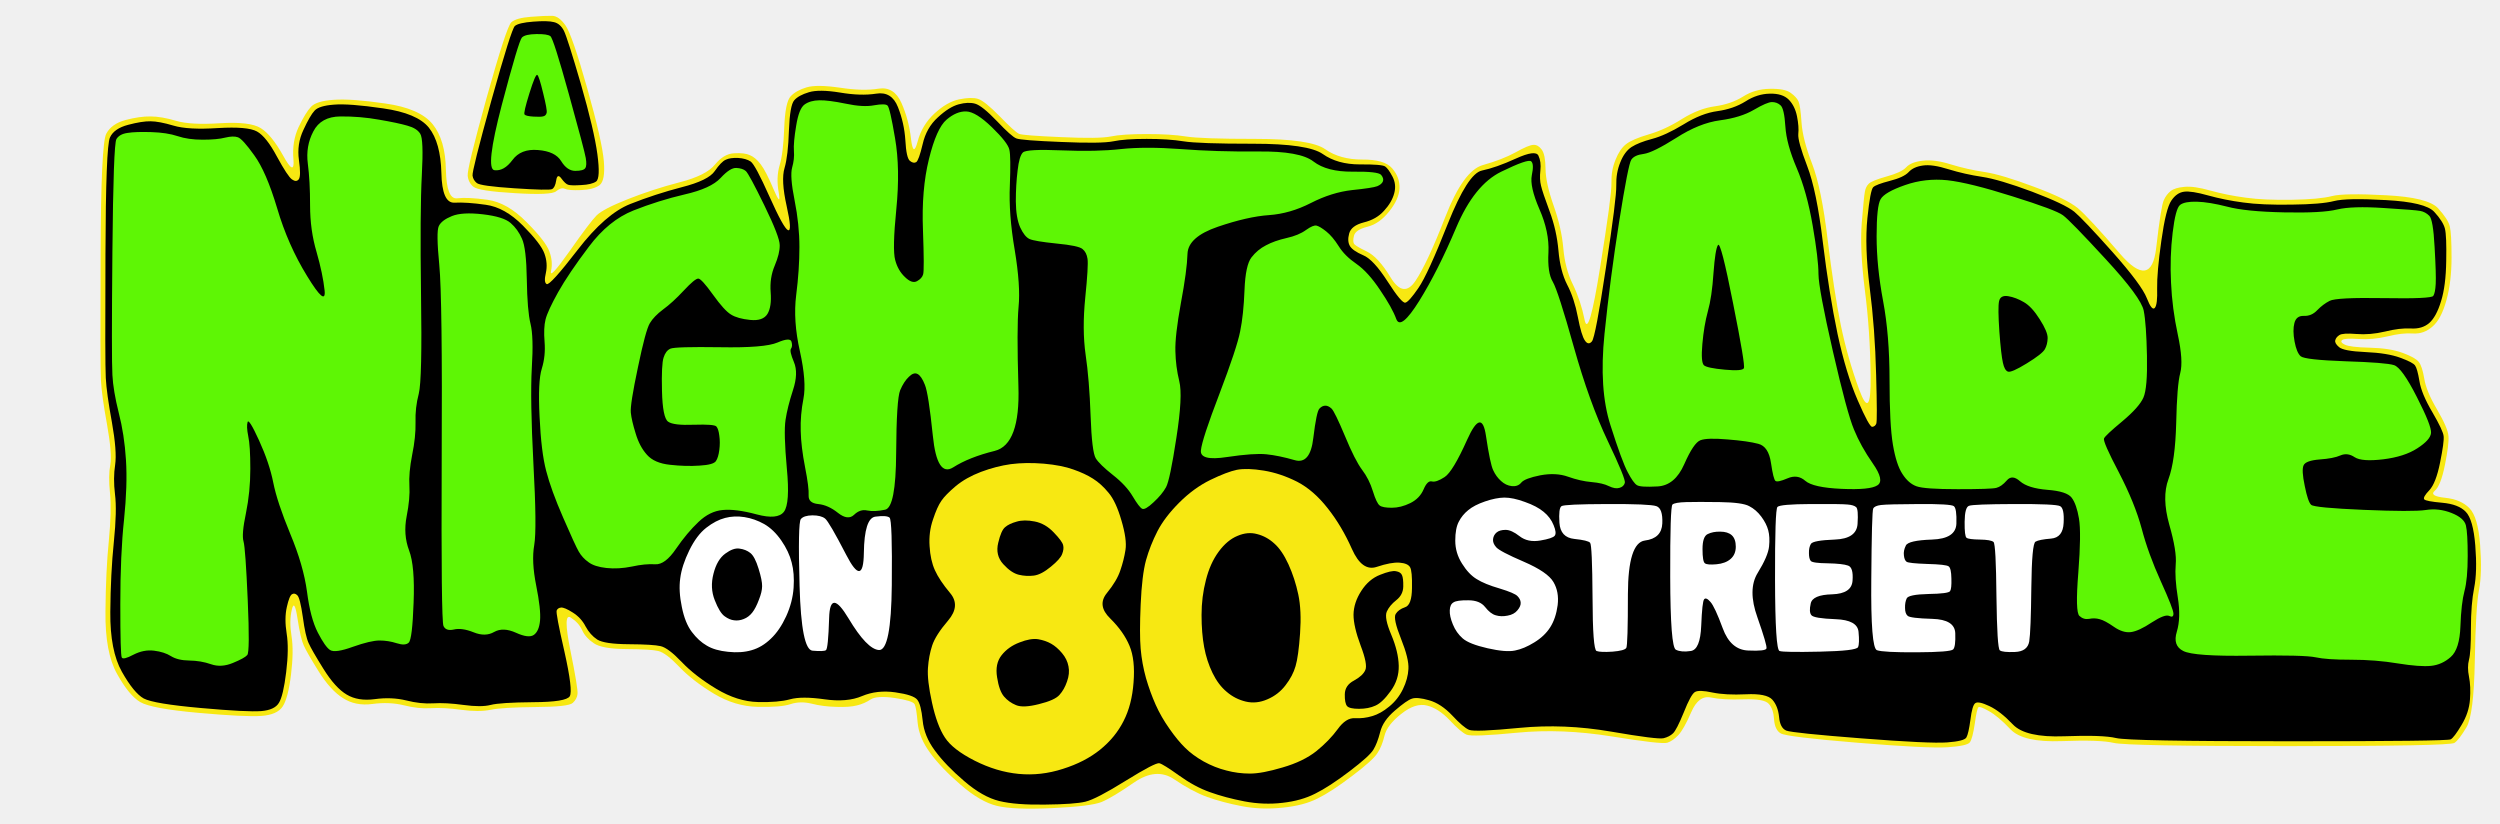
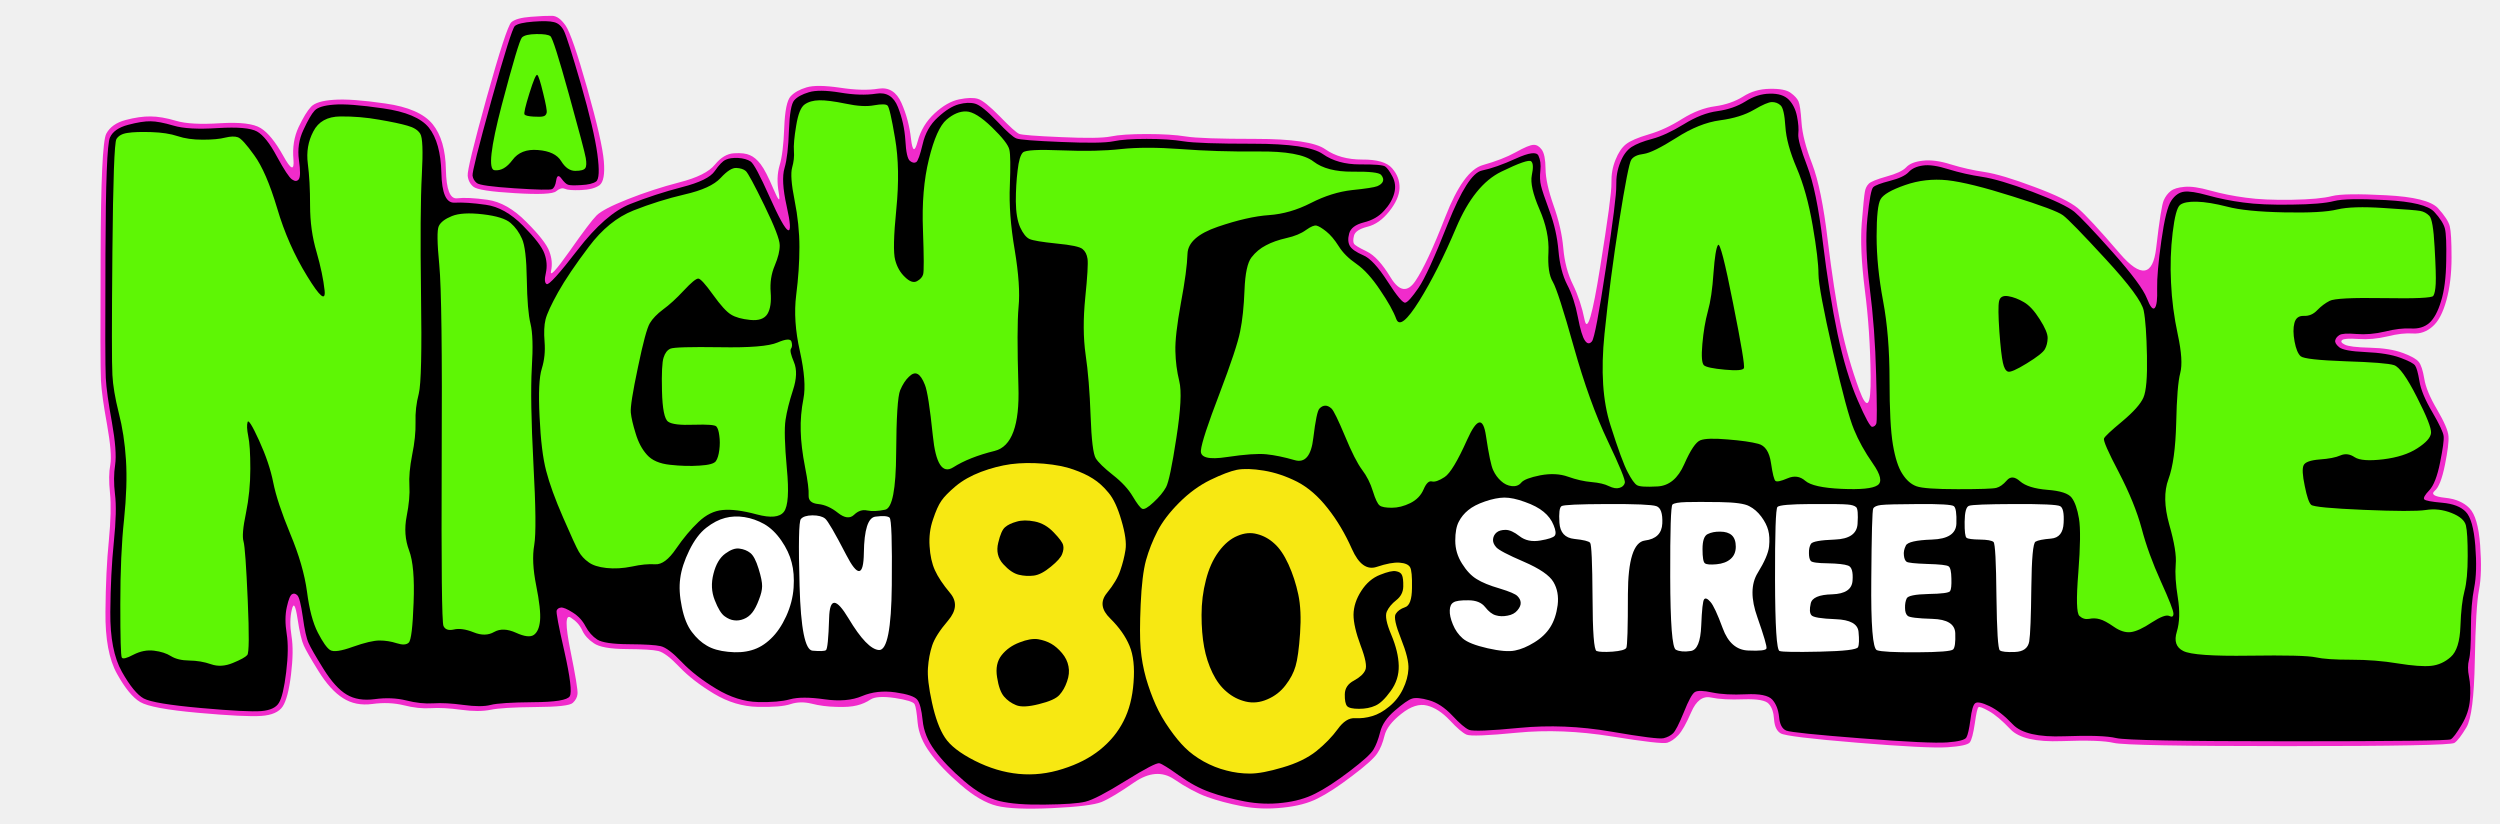
<svg xmlns="http://www.w3.org/2000/svg" viewBox="0 0 1548 510" width="1548" height="510" role="img" aria-label="A Nightmare on 80s Street">
-   <path fill="#F7E812" fill-rule="evenodd" d="M341.9 9.8Q346.1 9.9 350.2 15.8Q354.3 21.7 363.6 54.6Q372.9 87.6 373.9 99.8Q374.9 111.9 371.2 114.7Q367.4 117.4 359.7 117.7Q352 118 349.7 116.9Q347.4 115.9 344.4 118.4Q341.5 121 318.8 119.6Q296.2 118.3 293.1 115.6Q290 113 289.6 108.8Q289.1 104.6 301.3 60.6Q313.6 16.6 316.6 13.8Q319.6 11.1 328.7 10.4Q337.7 9.7 341.9 9.8ZM520.1 54.3Q534.5 56.5 544 54.9Q553.6 53.4 558.2 63.8Q562.8 74.2 564.1 86Q565.5 97.8 568.2 87.6Q570.9 77.4 578.7 70.2Q586.5 63 594 61.5Q601.5 60 605.5 61.2Q609.6 62.4 619.1 72.1Q628.6 81.9 631.1 82.9Q633.6 83.9 657 84.9Q680.5 86 687.8 84.5Q695 83 710 83Q725 83 734.3 84.5Q743.5 86 777.5 86Q811.5 86 820.6 92.4Q829.7 98.8 843.5 98.8Q857.3 98.7 862 104.2Q866.8 109.7 866.6 116.5Q866.3 123.3 860.2 130.9Q854.1 138.6 846.7 140.4Q839.3 142.3 838.4 145.9Q837.5 149.5 838.4 150.9Q839.2 152.3 846.3 155.7Q853.4 159.1 861.2 172Q869.1 184.8 876.4 174Q883.7 163.2 894.9 134.4Q906.1 105.6 918.2 102.2Q930.3 98.8 938.5 94.3Q946.7 89.7 949.6 89.7Q952.4 89.6 954.6 92.6Q956.9 95.6 957 104.5Q957.1 113.4 962 127.3Q966.9 141.1 968 153.7Q969.1 166.4 974 176.3Q978.8 186.2 981.2 198.1Q983.7 210.1 990.8 165.5Q998 121 997.8 113.3Q997.6 105.6 1000.3 99Q1002.9 92.4 1006.8 89.3Q1010.7 86.2 1020.9 83.2Q1031.2 80.2 1041.6 73.6Q1052.1 67.1 1062 65.8Q1071.9 64.4 1079.3 59.8Q1086.6 55.1 1095.9 55Q1105.2 54.8 1108.8 57.5Q1112.4 60.1 1113.6 62.7Q1114.8 65.2 1115.5 75.8Q1116.2 86.3 1122.1 101.5Q1127.9 116.6 1131.7 148.5Q1135.6 180.4 1139.8 201.2Q1144.1 221.9 1151.3 241.5Q1158.6 261.1 1158.3 233.1Q1158 205 1154.7 179.5Q1151.5 154 1152.8 138Q1154.1 122.1 1154.7 118.9Q1155.2 115.7 1157.1 113.8Q1158.9 111.9 1168.1 109.3Q1177.3 106.8 1180.3 103.6Q1183.3 100.3 1190.6 99.5Q1197.9 98.6 1208 101.8Q1218.1 104.9 1228.8 106.5Q1239.4 108.1 1259.6 115.7Q1279.8 123.2 1286.6 128.9Q1293.4 134.6 1312.7 157.1Q1332.1 179.6 1335.1 153.6Q1338.1 127.6 1339.8 124Q1341.4 120.4 1344.1 118.3Q1346.7 116.2 1352.6 115.7Q1358.4 115.1 1368.7 118Q1379.1 120.9 1390.6 122.4Q1402 124 1419.2 123.7Q1436.4 123.4 1444 121.4Q1451.5 119.5 1477.4 120.9Q1503.3 122.2 1509.6 128.9Q1515.8 135.7 1516.9 140.1Q1518 144.5 1518 159.5Q1518 174.5 1514.8 186Q1511.6 197.6 1506.2 202.2Q1500.9 206.9 1494.2 206.5Q1487.5 206 1478.3 208.3Q1469 210.5 1460.3 209.9Q1451.6 209.3 1450.2 210.6Q1448.8 211.9 1451.9 213.4Q1455 215 1467.5 215.3Q1479.9 215.6 1487.7 218.5Q1495.6 221.4 1497.7 224.1Q1499.8 226.7 1501.1 234.4Q1502.3 242.2 1509.1 253.7Q1515.8 265.2 1516.1 270.1Q1516.5 275 1513.9 287.9Q1511.3 300.8 1507.6 303.9Q1503.9 307.1 1513.8 308.2Q1523.8 309.2 1529.1 314.7Q1534.4 320.1 1535.7 337.5Q1537 355 1535 365.3Q1533 375.5 1532.4 409.2Q1531.8 442.8 1527.2 450.4Q1522.6 458.1 1519.8 460Q1517 462 1417 462Q1317 462 1308.8 460Q1300.5 458 1276.6 458.9Q1252.7 459.8 1244.9 451.6Q1237.1 443.4 1231.5 440.3Q1226 437.2 1225.1 437.9Q1224.1 438.6 1222.8 448Q1221.4 457.4 1219.7 459.7Q1217.9 461.9 1205.9 462.7Q1194 463.5 1150.1 459.9Q1106.2 456.3 1102.6 454.1Q1099 452 1098.5 445.5Q1098.1 438.9 1095.2 435.8Q1092.4 432.6 1079.7 433Q1067 433.5 1059.4 431.9Q1051.8 430.3 1047.2 441Q1042.6 451.6 1039.2 455.2Q1035.8 458.8 1032.4 459.9Q1029 461 998 456Q967 451 939.3 453.7Q911.6 456.4 908.1 454.9Q904.6 453.4 897.7 446Q890.8 438.7 883.7 436.9Q876.5 435 867.7 442Q858.9 448.9 857.3 455.5Q855.7 462.2 852.8 466.5Q849.9 470.9 837.2 480.5Q824.6 490.1 815.9 494.4Q807.3 498.8 794.2 500.1Q781 501.5 769 499.2Q757.1 496.9 747.5 493.5Q738 490 727 482.5Q716 475.1 702.4 484.4Q688.8 493.8 682.1 496.6Q675.3 499.3 651.4 500.4Q627.5 501.5 617.3 499Q607 496.5 594.8 485.9Q582.6 475.4 575.9 466.1Q569.1 456.9 568.2 447.5Q567.4 438.1 566.3 436Q565.1 433.9 554.1 432.2Q543 430.6 539.1 433.1Q535.2 435.7 530.6 436.8Q526 438 517.8 437.7Q509.5 437.5 502.5 435.7Q495.5 434 489.5 436Q483.5 438 469.3 437.7Q455.1 437.4 442 429.5Q428.9 421.6 420.6 412.9Q412.3 404.2 407.6 403.1Q403 402 387.8 401.9Q372.7 401.8 367.7 398.3Q362.6 394.9 360.5 390.3Q358.4 385.6 353.4 382.4Q348.4 379.1 353.2 402.8Q358 426.5 357.6 429.7Q357.3 432.8 354.7 435.2Q352.2 437.7 331.6 437.8Q311 438 303.8 439.5Q296.5 441 285.5 439.5Q274.5 438 266.8 438.5Q259 439 250 436.7Q241 434.5 230.6 435.9Q220.2 437.3 212.4 432.3Q204.6 427.4 197.3 415.7Q190 404 188.1 399.7Q186.1 395.4 184.2 382.9Q182.3 370.5 180.7 377.5Q179 384.5 180.5 393.8Q182 403 180.2 417.7Q178.4 432.4 175 437.5Q171.6 442.6 161.8 443.3Q152 444 122.9 441.4Q93.7 438.8 86.8 434.7Q79.9 430.6 72.5 417.3Q65 404 65.3 378.7Q65.5 353.5 67.4 334.7Q69.2 315.9 68.1 305.2Q67 294.5 68.3 287.8Q69.5 281 66.3 263Q63 245 62.5 235.5Q62 226 62.3 157.5Q62.5 89 65.8 82.8Q69.1 76.6 77.8 74.3Q86.5 72 93.2 72.1Q99.9 72.1 109 74.8Q118 77.5 136.4 76.3Q154.8 75.2 161.4 79.3Q168.1 83.4 175.4 96.5Q182.6 109.6 181.7 98.7Q180.7 87.7 184.9 78.7Q189.2 69.7 192.6 66.1Q196 62.5 206.7 61.8Q217.5 61 238.7 64.1Q259.9 67.1 267.9 76.9Q275.8 86.7 276.1 105.1Q276.5 123.5 283 122.8Q289.5 122 301.8 123.7Q314.1 125.4 326 137.5Q338 149.5 340.2 155.8Q342.5 162 341.2 167.8Q339.9 173.6 352.7 155.5Q365.4 137.4 369.4 133.4Q373.4 129.4 388.8 123.3Q404.2 117.2 420.7 112.9Q437.2 108.7 442.7 101.9Q448.2 95.2 454.6 94.9Q461 94.5 464.4 96.1Q467.9 97.6 471 101.7Q474.2 105.8 479 117.2Q483.8 128.5 482.2 119.3Q480.5 110 482.7 102.5Q485 95 485.6 79.1Q486.2 63.2 489.6 59.6Q493 56 499.4 54.1Q505.7 52.2 520.1 54.3Z" />
+   <path fill="#F02BCB" fill-rule="evenodd" d="M341.9 9.8Q346.1 9.9 350.2 15.8Q354.3 21.7 363.6 54.6Q372.9 87.6 373.9 99.8Q374.9 111.9 371.2 114.7Q367.4 117.4 359.7 117.7Q352 118 349.7 116.9Q347.4 115.9 344.4 118.4Q341.5 121 318.8 119.6Q296.2 118.3 293.1 115.6Q290 113 289.6 108.8Q289.1 104.6 301.3 60.6Q313.6 16.6 316.6 13.8Q319.6 11.1 328.7 10.4Q337.7 9.7 341.9 9.8ZM520.1 54.3Q534.5 56.5 544 54.9Q553.6 53.4 558.2 63.8Q562.8 74.2 564.1 86Q565.5 97.8 568.2 87.6Q570.9 77.4 578.7 70.2Q586.5 63 594 61.5Q601.5 60 605.5 61.2Q609.6 62.4 619.1 72.1Q628.6 81.9 631.1 82.9Q633.6 83.9 657 84.9Q680.5 86 687.8 84.5Q695 83 710 83Q725 83 734.3 84.5Q743.5 86 777.5 86Q811.5 86 820.6 92.4Q829.7 98.8 843.5 98.8Q857.3 98.7 862 104.2Q866.8 109.7 866.6 116.5Q866.3 123.3 860.2 130.9Q854.1 138.6 846.7 140.4Q839.3 142.3 838.4 145.9Q837.5 149.5 838.4 150.9Q839.2 152.3 846.3 155.7Q853.4 159.1 861.2 172Q869.1 184.8 876.4 174Q883.7 163.2 894.9 134.4Q906.1 105.6 918.2 102.2Q930.3 98.8 938.5 94.3Q946.7 89.7 949.6 89.7Q952.4 89.6 954.6 92.6Q956.9 95.6 957 104.5Q957.1 113.4 962 127.3Q966.9 141.1 968 153.7Q969.1 166.4 974 176.3Q978.8 186.2 981.2 198.1Q983.7 210.1 990.8 165.5Q998 121 997.8 113.3Q997.6 105.6 1000.3 99Q1002.9 92.4 1006.8 89.3Q1010.7 86.2 1020.9 83.2Q1031.2 80.2 1041.6 73.6Q1052.1 67.1 1062 65.8Q1071.9 64.4 1079.3 59.8Q1086.6 55.1 1095.9 55Q1105.2 54.8 1108.8 57.5Q1112.4 60.1 1113.6 62.7Q1114.8 65.2 1115.5 75.8Q1116.2 86.3 1122.1 101.5Q1127.9 116.6 1131.7 148.5Q1135.6 180.4 1139.8 201.2Q1144.1 221.9 1151.3 241.5Q1158.6 261.1 1158.3 233.1Q1158 205 1154.7 179.5Q1151.5 154 1152.8 138Q1154.1 122.1 1154.7 118.9Q1155.2 115.7 1157.1 113.8Q1158.9 111.9 1168.1 109.3Q1177.3 106.8 1180.3 103.6Q1183.3 100.3 1190.6 99.5Q1197.9 98.6 1208 101.8Q1218.1 104.9 1228.8 106.5Q1239.4 108.1 1259.6 115.7Q1279.8 123.2 1286.6 128.9Q1293.4 134.6 1312.7 157.1Q1332.1 179.6 1335.1 153.6Q1338.1 127.6 1339.8 124Q1341.4 120.4 1344.1 118.3Q1346.7 116.2 1352.6 115.7Q1358.4 115.1 1368.7 118Q1379.1 120.9 1390.6 122.4Q1402 124 1419.2 123.7Q1436.4 123.4 1444 121.4Q1451.5 119.5 1477.4 120.9Q1503.3 122.2 1509.6 128.9Q1515.8 135.7 1516.9 140.1Q1518 144.5 1518 159.5Q1518 174.5 1514.8 186Q1511.6 197.6 1506.2 202.2Q1500.9 206.9 1494.2 206.5Q1487.5 206 1478.3 208.3Q1469 210.5 1460.3 209.9Q1451.6 209.3 1450.2 210.6Q1448.8 211.9 1451.9 213.4Q1455 215 1467.5 215.3Q1479.9 215.6 1487.7 218.5Q1495.6 221.4 1497.7 224.1Q1499.8 226.7 1501.1 234.4Q1502.3 242.2 1509.1 253.7Q1515.8 265.2 1516.1 270.1Q1516.5 275 1513.9 287.9Q1511.3 300.8 1507.6 303.9Q1503.9 307.1 1513.8 308.2Q1523.8 309.2 1529.1 314.7Q1534.4 320.1 1535.7 337.5Q1537 355 1535 365.3Q1533 375.5 1532.4 409.2Q1531.8 442.8 1527.2 450.4Q1522.6 458.1 1519.8 460Q1517 462 1417 462Q1317 462 1308.8 460Q1300.5 458 1276.6 458.9Q1252.7 459.8 1244.9 451.6Q1237.1 443.4 1231.5 440.3Q1226 437.2 1225.1 437.9Q1224.1 438.6 1222.8 448Q1221.4 457.4 1219.7 459.7Q1217.9 461.9 1205.9 462.7Q1194 463.5 1150.1 459.9Q1106.2 456.3 1102.6 454.1Q1099 452 1098.5 445.5Q1098.1 438.9 1095.2 435.8Q1092.4 432.6 1079.7 433Q1067 433.5 1059.4 431.9Q1051.8 430.3 1047.2 441Q1042.6 451.6 1039.2 455.2Q1035.8 458.8 1032.4 459.9Q1029 461 998 456Q967 451 939.3 453.7Q911.6 456.4 908.1 454.9Q904.6 453.4 897.7 446Q890.8 438.7 883.7 436.9Q876.5 435 867.7 442Q858.9 448.9 857.3 455.5Q855.7 462.2 852.8 466.5Q849.9 470.9 837.2 480.5Q824.6 490.1 815.9 494.4Q807.3 498.8 794.2 500.1Q781 501.5 769 499.2Q757.1 496.9 747.5 493.5Q738 490 727 482.5Q716 475.1 702.4 484.4Q688.8 493.8 682.1 496.6Q675.3 499.3 651.4 500.4Q627.5 501.5 617.3 499Q607 496.5 594.8 485.9Q582.6 475.4 575.9 466.1Q569.1 456.9 568.2 447.5Q567.4 438.1 566.3 436Q565.1 433.9 554.1 432.2Q543 430.6 539.1 433.1Q535.2 435.7 530.6 436.8Q526 438 517.8 437.7Q509.5 437.5 502.5 435.7Q495.5 434 489.5 436Q483.5 438 469.3 437.7Q455.1 437.4 442 429.5Q428.9 421.6 420.6 412.9Q412.3 404.2 407.6 403.1Q403 402 387.8 401.9Q372.7 401.8 367.7 398.3Q362.6 394.9 360.5 390.3Q358.4 385.6 353.4 382.4Q348.4 379.1 353.2 402.8Q358 426.5 357.6 429.7Q357.3 432.8 354.7 435.2Q352.2 437.7 331.6 437.8Q311 438 303.8 439.5Q296.5 441 285.5 439.5Q274.5 438 266.8 438.5Q259 439 250 436.7Q241 434.5 230.6 435.9Q220.2 437.3 212.4 432.3Q204.6 427.4 197.3 415.7Q190 404 188.1 399.7Q186.1 395.4 184.2 382.9Q182.3 370.5 180.7 377.5Q179 384.5 180.5 393.8Q182 403 180.2 417.7Q178.4 432.4 175 437.5Q171.6 442.6 161.8 443.3Q152 444 122.9 441.4Q93.7 438.8 86.8 434.7Q79.9 430.6 72.5 417.3Q65 404 65.3 378.7Q65.5 353.5 67.4 334.7Q69.2 315.9 68.1 305.2Q67 294.5 68.3 287.8Q69.5 281 66.3 263Q63 245 62.5 235.5Q62 226 62.3 157.5Q62.5 89 65.8 82.8Q69.1 76.6 77.8 74.3Q86.5 72 93.2 72.1Q99.9 72.1 109 74.8Q118 77.5 136.4 76.3Q154.8 75.2 161.4 79.3Q168.1 83.4 175.4 96.5Q182.6 109.6 181.7 98.7Q180.7 87.7 184.9 78.7Q189.2 69.7 192.6 66.1Q196 62.5 206.7 61.8Q217.5 61 238.7 64.1Q259.9 67.1 267.9 76.9Q275.8 86.7 276.1 105.1Q276.5 123.5 283 122.8Q289.5 122 301.8 123.7Q314.1 125.4 326 137.5Q338 149.5 340.2 155.8Q342.5 162 341.2 167.8Q339.9 173.6 352.7 155.5Q365.4 137.4 369.4 133.4Q373.4 129.4 388.8 123.3Q404.2 117.2 420.7 112.9Q437.2 108.7 442.7 101.9Q448.2 95.2 454.6 94.9Q461 94.5 464.4 96.1Q467.9 97.6 471 101.7Q474.2 105.8 479 117.2Q483.8 128.5 482.2 119.3Q480.5 110 482.7 102.5Q485 95 485.6 79.1Q486.2 63.2 489.6 59.6Q493 56 499.4 54.1Q505.7 52.2 520.1 54.3Z" />
  <path fill="#000000" fill-rule="evenodd" d="M343 13.7Q346.9 14.6 349.2 19.1Q351.4 23.6 359.7 52.1Q367.9 80.6 369.9 95.5Q371.9 110.4 369.1 112.4Q366.3 114.3 359.9 114.6Q353.5 115 351.8 114.4Q350.1 113.9 347.6 110.5Q345.1 107.1 344.4 111.7Q343.7 116.2 341.8 117.1Q340 118 318.7 116.6Q297.3 115.2 295.2 113.3Q293 111.5 292.6 108.8Q292.1 106.1 304.3 62.1Q316.6 18.1 318.8 16.1Q321.1 14.1 330.2 13.4Q339.2 12.7 343 13.7ZM520.1 57.3Q533 59.5 542.5 58Q552.1 56.4 556 66.3Q559.9 76.1 560.6 86.9Q561.2 97.8 563.4 99.6Q565.6 101.4 567.3 100.4Q568.9 99.4 571.3 89.3Q573.6 79.1 580.7 72.7Q587.7 66.2 593.6 64.6Q599.5 63 603.8 64.2Q608.1 65.4 617.3 75Q626.4 84.6 629.3 85.7Q632.1 86.9 657 87.9Q682 89 689.3 87.5Q696.5 86 710 86Q723.5 86 732.8 87.5Q742 89 776 89Q810 89 819.1 95.4Q828.2 101.8 842 101.8Q855.8 101.7 857.7 103.1Q859.6 104.4 862.2 109.3Q864.8 114.2 863.3 119.7Q861.8 125.3 857 130.5Q852.3 135.8 844.5 137.7Q836.7 139.7 835.4 144.6Q834.1 149.4 835.9 152.4Q837.7 155.3 844 158Q850.4 160.6 859.2 174.3Q868 188 870.2 187.4Q872.4 186.9 878.3 178.3Q884.2 169.7 896.5 138.5Q908.9 107.4 917.6 105.6Q926.3 103.8 938.6 98.2Q950.9 92.6 952.6 96.4Q954.4 100.1 953.8 105.6Q953.2 111 954.2 115Q955.1 118.9 959.5 130.8Q963.9 142.6 965 155.2Q966.1 167.9 970.4 176.3Q974.8 184.7 977 196.3Q979.2 207.8 981.4 210.9Q983.5 214 985.7 211.4Q987.9 208.9 994.4 165.7Q1001 122.5 1000.8 114.8Q1000.6 107.1 1003.3 100.5Q1005.9 93.9 1010.3 91Q1014.7 88.2 1023 86Q1031.3 83.8 1042.5 77Q1053.6 70.1 1063.5 68.8Q1073.4 67.4 1080.8 62.8Q1088.1 58.1 1095.9 58Q1103.7 57.8 1107.6 61.7Q1111.4 65.6 1112.7 72Q1114 78.5 1113.5 83Q1113.1 87.4 1119 102.8Q1124.9 118.1 1128.7 150Q1132.6 181.9 1137.8 206.7Q1143.1 231.4 1150.3 247.9Q1157.5 264.5 1159.3 264.3Q1161.1 264.1 1161.8 262.3Q1162.5 260.5 1161.7 232Q1161 203.5 1157.7 178Q1154.5 152.5 1156.3 135Q1158.1 117.6 1159.9 115.9Q1161.7 114.2 1170.2 112Q1178.8 109.8 1181.8 106.6Q1184.8 103.3 1190.6 102.5Q1196.4 101.6 1206.5 104.8Q1216.6 107.9 1227.3 109.5Q1237.9 111.1 1258.3 118.7Q1278.6 126.4 1284.4 131.1Q1290.1 135.9 1308.1 156.1Q1326.1 176.4 1329.3 184.6Q1332.5 192.8 1334.3 190.6Q1336 188.5 1335.7 178.7Q1335.5 169 1338.3 149.1Q1341.1 129.1 1344.5 124.2Q1347.8 119.3 1352.4 118.7Q1356.9 118.1 1367.2 121Q1377.6 123.9 1389.1 125.4Q1400.5 127 1419 126.7Q1437.5 126.5 1445.2 124.5Q1453 122.5 1477.4 123.9Q1501.8 125.2 1507.3 131.2Q1512.8 137.2 1513.9 141.6Q1515 146 1514.7 161.5Q1514.5 177 1511.5 186.5Q1508.6 196.1 1504.2 200Q1499.8 203.8 1492.9 203.4Q1486 203 1476.8 205.3Q1467.5 207.5 1459 206.8Q1450.6 206.1 1448.5 207.5Q1446.4 208.9 1446 210.7Q1445.5 212.5 1448.3 214.9Q1451.1 217.4 1464.7 218Q1478.4 218.6 1486.2 221.5Q1494.1 224.4 1495.4 226.3Q1496.8 228.2 1498.1 235.9Q1499.3 243.7 1506.1 255.2Q1512.8 266.7 1513.1 270.1Q1513.5 273.5 1510.9 286.4Q1508.3 299.3 1504.2 303.6Q1500.1 307.9 1501.1 309.2Q1502.1 310.4 1512.2 311.3Q1522.3 312.2 1526.8 316.9Q1531.4 321.6 1532.7 337.8Q1534 354 1532 364Q1530 374 1530 389Q1530 404 1528.8 408.5Q1527.6 413.1 1528.8 419Q1530 425 1529.4 433.2Q1528.8 441.3 1524.2 448.9Q1519.6 456.6 1517.5 457.8Q1515.5 459 1417 459Q1318.5 459 1310.3 457Q1302 455 1278.1 455.9Q1254.2 456.8 1246.4 448.6Q1238.6 440.4 1231.8 437.2Q1225 434 1223.1 435.4Q1221.2 436.7 1220.1 445.6Q1218.9 454.4 1217.6 456.6Q1216.4 458.9 1205.7 459.7Q1195 460.5 1152.6 457.2Q1110.1 453.9 1106.1 452.4Q1102.2 450.8 1101.6 443.9Q1100.9 437.1 1097.4 433.2Q1093.8 429.3 1081.2 429.9Q1068.5 430.5 1060.3 428.8Q1052 427 1049.5 428.5Q1047 430 1042.6 441.1Q1038.1 452.1 1035.9 454.1Q1033.7 456.2 1030.1 457.1Q1026.5 458 997.5 453Q968.5 448 940.8 450.7Q913.1 453.4 909.6 451.9Q906.1 450.4 899.2 443Q892.3 435.7 884.9 433.6Q877.5 431.5 874.3 432.6Q871.1 433.6 863.7 440Q856.3 446.3 854.6 453.3Q852.8 460.3 850.4 464.2Q848.1 468.1 835.6 477.6Q823.1 487.1 814.4 491.4Q805.8 495.8 794.2 497.1Q782.5 498.5 770.5 496.2Q758.6 493.9 749.2 490.5Q739.8 487.2 730.1 480.2Q720.3 473.2 717.9 472.6Q715.5 472 697.1 483.4Q678.8 494.8 672.1 496.4Q665.5 498 647.2 498.2Q629 498.5 618.8 496Q608.5 493.5 597.1 483.7Q585.6 473.9 578.9 464.8Q572.2 455.8 571.3 446Q570.3 436.2 568 433.3Q565.7 430.3 554.4 428.7Q543.1 427.1 533.8 431Q524.5 435 510.5 433Q496.5 431 489.2 433Q482 435 469.3 434.7Q456.6 434.4 443.5 426.5Q430.4 418.6 422.1 409.9Q413.8 401.2 409.1 400.1Q404.5 399 389.3 398.9Q374.2 398.8 369.8 396Q365.4 393.1 362.6 387.9Q359.9 382.6 354.7 379.3Q349.5 376 347.4 376.2Q345.4 376.4 344.7 378Q344 379.5 349.5 403.5Q354.9 427.6 352.8 431.1Q350.7 434.7 330.1 434.8Q309.5 435 303.8 436.5Q298 438 287 436.5Q276 435 268.3 435.5Q260.5 436 251.5 433.7Q242.5 431.5 232.1 432.9Q221.7 434.3 214.7 430.1Q207.6 425.9 200.3 414.2Q193 402.5 191.1 398.2Q189.1 393.9 187.5 382Q185.8 370.2 184.1 368.6Q182.5 367 180.9 367.9Q179.2 368.7 177.6 375.9Q176 383 177.5 392.3Q179 401.5 177.2 416.2Q175.4 430.9 172.7 435.2Q170.1 439.6 161.8 440.3Q153.5 441 124.4 438.4Q95.2 435.8 89 432.5Q82.9 429.1 75.5 416Q68.1 402.9 68.3 379Q68.5 355 70.5 335.5Q72.5 316 71.2 306Q70 296 71.3 287.8Q72.5 279.5 69.3 261.5Q66 243.5 65.5 234Q65 224.5 65.3 157.5Q65.5 90.5 68.1 85.1Q70.6 79.6 79.3 77.3Q88 75 93.2 75.1Q98.4 75.1 107.5 77.8Q116.5 80.5 134.9 79.3Q153.3 78.2 159.1 81.4Q164.9 84.6 171.5 97Q178.2 109.3 180.8 111.1Q183.5 113 185 111Q186.5 109 185.1 99.1Q183.7 89.2 187.9 80.4Q192 71.5 194.8 68.5Q197.5 65.5 206.7 64.8Q216 64 237.2 67.1Q258.4 70.1 265.6 79.1Q272.8 88.2 273.3 107Q273.7 125.8 281.3 125.5Q288.9 125.1 300.8 126.8Q312.6 128.4 323.8 139.7Q335 151 337.1 157Q339.3 163 338 169Q336.6 174.9 338.5 175.9Q340.5 177 357.7 154.7Q374.9 132.4 390.3 126.3Q405.7 120.2 422.2 115.9Q438.7 111.7 442.6 105.9Q446.6 100.1 449.4 98.9Q452.1 97.6 457 97.8Q461.9 98.1 464.8 100Q467.6 101.9 476.4 121.6Q485.2 141.3 487.9 142.5Q490.7 143.7 487.1 127.6Q483.5 111.5 485.8 104Q488 96.5 488.5 80.8Q489.1 65.1 491.8 62.1Q494.5 59 500.9 57.1Q507.2 55.2 520.1 57.3Z" />
  <path fill="#5EF605" fill-rule="evenodd" d="M332.1 21.1Q339 21 340.8 22.4Q342.7 23.8 352.3 58.5Q361.9 93.1 362.7 97.8Q363.5 102.5 362.4 104.1Q361.3 105.8 356.2 105.8Q351.2 105.8 347.5 99.8Q343.8 93.7 333.1 92.9Q322.5 92 317.3 99.1Q312.1 106.1 306.2 105.4Q300.3 104.8 310.7 65Q321.2 25.2 323.2 23.2Q325.2 21.2 332.1 21.1ZM327.8 57.8Q324 70 324.8 70.9Q325.6 71.9 330.3 72.2Q335 72.5 336.5 72Q338.1 71.6 338.5 69.8Q338.9 68.1 336.3 57.6Q333.8 47.2 332.7 46.4Q331.6 45.6 327.8 57.8ZM507.3 62.1Q513 62 523.7 64.2Q534.5 66.5 541.2 65.2Q548 64 549.5 65.3Q551 66.5 554.2 85.5Q557.5 104.5 555 129.5Q552.5 154.5 554.3 161Q556 167.5 560.4 171.6Q564.7 175.8 567.8 174.1Q570.9 172.4 571.6 169.9Q572.4 167.4 571.5 142.5Q570.5 117.5 575.2 98.5Q579.9 79.4 586.1 74.1Q592.3 68.8 598.3 69Q604.3 69.2 614.2 78.8Q624.1 88.4 625 92.7Q626 97 625.3 114.8Q624.5 132.5 628.3 154.7Q632 177 630.7 190Q629.5 203 630.6 239.1Q631.8 275.3 615.9 279.2Q600.1 283.1 590.2 289.4Q580.2 295.7 577.6 269.7Q574.9 243.6 572.7 238.3Q570.6 232.9 568.2 231.6Q565.8 230.3 562.8 233.3Q559.7 236.2 557.4 241.6Q555.1 247.1 554.9 280.6Q554.7 314.2 548.1 315.6Q541.5 317 537 316.1Q532.6 315.1 528.8 318.8Q525 322.4 518.9 317.6Q512.8 312.7 506.6 312.1Q500.5 311.5 500.7 306.8Q501 302 498.5 289.3Q496 276.5 495.8 266.8Q495.5 257 497.5 246.8Q499.5 236.5 495.3 217.5Q491 198.5 493 182.7Q495 167 495 153Q495 139 492 124Q489 109 490.5 103.7Q492 98.5 491.6 93.5Q491.2 88.5 493 77.8Q494.7 67.2 498.2 64.7Q501.7 62.2 507.3 62.1ZM1097.2 63.2Q1100.3 63.2 1102.5 65.2Q1104.8 67.2 1105.5 78.3Q1106.2 89.3 1112.5 104Q1118.8 118.7 1122.4 139.6Q1126 160.5 1126 169.7Q1126.1 178.9 1134.9 217.4Q1143.7 255.8 1148 266Q1152.2 276.3 1159.6 286.9Q1167.1 297.6 1162.5 300.5Q1158 303.5 1140.3 302.7Q1122.6 301.9 1117.8 297.7Q1113 293.5 1106.8 296.2Q1100.7 298.8 1099.4 297.8Q1098.1 296.9 1096.6 286.7Q1095.1 276.4 1088.7 274.8Q1082.4 273.1 1069.7 272.1Q1057 271 1052.9 272.6Q1048.7 274.2 1042.9 287.4Q1037.1 300.6 1026.4 301.2Q1015.7 301.8 1013.6 300.4Q1011.4 299.1 1007.9 292.4Q1004.3 285.7 997.2 263.3Q990 241 993.5 206.8Q997 172.5 1002.6 137.1Q1008.2 101.7 1010.1 98.9Q1012 96 1017.8 95.3Q1023.5 94.5 1037.9 85.4Q1052.2 76.2 1065 74.5Q1077.8 72.8 1086 68Q1094.2 63.2 1097.2 63.2ZM210.8 72.1Q223 72 234.7 74.1Q246.4 76.1 252.2 77.8Q258.1 79.4 260.2 82.8Q262.4 86.1 261.2 108.3Q260 130.5 260.7 182.7Q261.5 235 259.3 243.8Q257 252.5 257.3 261.5Q257.5 270.5 255.2 281.7Q253 293 253.5 300.7Q254 308.5 251.8 319.7Q249.6 331 253.3 340.8Q257 350.5 256.1 373.2Q255.3 395.8 253.1 397.9Q251 400 245.7 398.3Q240.4 396.6 235 396.6Q229.6 396.6 218.5 400.5Q207.5 404.5 204.4 402.5Q201.4 400.6 196.8 391.7Q192.2 382.8 190.1 366.4Q187.9 350.1 179.7 330.5Q171.6 310.9 169.2 298.8Q166.8 286.7 160.4 272.7Q154 258.7 153.3 261.4Q152.5 264 153.7 270Q155 276 155 290.3Q155 304.5 152.3 317.7Q149.5 331 150.8 335.3Q152 339.5 153.4 371.7Q154.8 403.8 153.1 405.6Q151.5 407.5 144.2 410.5Q137 413.5 130.7 411.3Q124.4 409.1 117.2 409Q110.1 408.9 105.9 406.3Q101.8 403.7 95.4 402.9Q89 402.1 82.6 405.4Q76.2 408.8 75.4 407.1Q74.5 405.5 74.5 374.3Q74.5 343 76.8 321.8Q79 300.5 78 284.8Q77 269 73.5 255.5Q70.1 241.9 69.6 232.2Q69 222.5 69.6 155.8Q70.2 89.2 72.1 86.1Q74 83 79 82.3Q84 81.5 93.7 81.8Q103.4 82.1 110 84.3Q116.5 86.5 125.5 86.5Q134.5 86.5 139.5 85.2Q144.5 84 147.3 85Q150.1 85.9 157.4 96.1Q164.8 106.2 171.6 128.9Q178.3 151.7 190.2 171Q202 190.3 201 179.9Q199.9 169.6 196 156Q192 142.5 192 127.2Q192 112 190.6 101.3Q189.2 90.5 194 81.4Q198.7 72.2 210.8 72.1ZM731.1 92.3Q753 94 779 93.8Q805 93.5 813.3 100Q821.6 106.4 837.5 106.3Q853.4 106.1 855.2 108.3Q857 110.5 856.3 112.3Q855.6 114.1 852.8 115.3Q849.9 116.4 837.2 117.7Q824.6 119.1 811.7 125.7Q798.8 132.3 785.7 133.2Q772.6 134.1 754.1 140.4Q735.7 146.7 735.3 157.1Q735 167.5 731.2 187.7Q727.5 208 727.8 217.5Q728 227 730.2 236Q732.5 245 728.4 271.2Q724.4 297.4 722 301.7Q719.6 306.1 714.3 311Q709 316 707.2 315Q705.4 314.1 701.4 307.4Q697.4 300.6 689.1 294.1Q680.9 287.6 678.5 283.8Q676.1 279.9 675.3 257.5Q674.5 235 672.2 219.5Q670 204 672 184.2Q674 164.5 673.4 160.3Q672.8 156.2 670.3 154.2Q667.9 152.1 654.2 150.8Q640.6 149.4 637.5 148Q634.4 146.6 631.7 140.8Q629.1 134.9 629 124.7Q629 114.5 630.1 105.6Q631.1 96.6 633.4 94.4Q635.7 92.2 657.3 93.1Q679 94 694.1 92.3Q709.2 90.7 731.1 92.3ZM948.1 99.9Q950 101.5 948.5 108.5Q947.1 115.4 953.2 129.5Q959.4 143.6 958.8 156.2Q958.1 168.9 961.5 174.5Q964.8 180.2 974.5 214.8Q984.2 249.3 995.5 273Q1006.8 296.7 1006.1 299Q1005.4 301.4 1002.7 302.1Q1000.1 302.9 996.2 301Q992.4 299.1 985.5 298.5Q978.6 297.9 971 295.2Q963.5 292.5 953.8 294.3Q944.2 296.2 942 298.8Q939.9 301.4 936.1 301Q932.4 300.6 929.4 297.8Q926.4 295.1 924.6 291.2Q922.7 287.3 920.1 269.8Q917.5 252.2 908.5 272.2Q899.6 292.1 894.5 295.4Q889.3 298.8 886.6 298.1Q883.9 297.4 881.5 303Q879.1 308.6 873.3 311.5Q867.4 314.4 861.8 314.4Q856.1 314.4 854.3 313Q852.4 311.6 850.1 304.2Q847.8 296.7 843.4 290.9Q839 285 832.8 270Q826.5 255 824.5 253Q822.4 251.1 820.6 251.2Q818.7 251.2 817 253Q815.2 254.7 813.2 271.2Q811.3 287.8 801.6 284.9Q791.9 282.1 784.2 281.3Q776.5 280.5 759.7 283Q742.9 285.6 743.6 278.9Q744.2 272.2 755.1 243.8Q765.9 215.4 767.9 205.2Q770 195 770.6 179.6Q771.2 164.2 774.9 159.4Q778.6 154.6 783.9 151.9Q789.1 149.1 796.6 147.4Q804.2 145.7 808.7 142.4Q813.2 139.2 815.2 139.7Q817.3 140.2 821.2 143.3Q825.1 146.4 828.9 152.4Q832.6 158.4 839.9 163.4Q847.1 168.4 854.5 179.5Q862 190.5 864.6 197.6Q867.3 204.7 878.8 186.3Q890.3 167.8 901.6 141.1Q912.9 114.4 929.6 106.3Q946.2 98.2 948.1 99.9ZM456 104Q459.8 104.2 461.8 105.9Q463.8 107.7 473.3 127.2Q482.8 146.7 482.8 151.8Q482.9 156.9 479.7 164.5Q476.5 172 477.2 181Q477.9 189.9 475.2 194.4Q472.4 198.9 464.5 198.1Q456.7 197.3 452.7 194.8Q448.6 192.4 441.5 182.5Q434.4 172.6 432.4 172.5Q430.4 172.4 423.4 179.9Q416.4 187.4 410.6 191.6Q404.9 195.9 402.4 200.1Q399.8 204.3 395 227.5Q390.1 250.6 390.6 255.5Q391.1 260.4 393.6 268.4Q396 276.5 400.6 281.6Q405.2 286.8 414.9 287.8Q424.6 288.9 433.2 288.3Q441.8 287.8 443.3 285.5Q444.8 283.3 445.4 278.6Q446 274 445.4 269.8Q444.9 265.6 443.6 264.1Q442.4 262.6 429.7 263Q417 263.5 413.7 261.1Q410.3 258.7 409.9 242.1Q409.5 225.5 410.9 221.4Q412.2 217.2 415.1 215.9Q418.1 214.6 445.8 215Q473.5 215.5 481.4 212.1Q489.3 208.7 490.1 211.6Q490.9 214.4 489.8 215.9Q488.7 217.3 491.6 224.2Q494.5 231 491 241.6Q487.6 252.1 486.4 260Q485.2 268 487.2 289.9Q489.3 311.8 485.4 316.9Q481.5 322 468.5 318.5Q455.5 315 447.5 315.8Q439.5 316.5 432.5 323.2Q425.4 329.9 418.6 339.8Q411.8 349.8 405.7 349.4Q399.5 349 391.3 350.8Q383 352.5 375.5 351.7Q368.1 350.9 364.4 348.1Q360.6 345.4 358.4 341.6Q356.2 337.8 348.7 320.5Q341.2 303.3 338.2 291.6Q335.1 279.9 334.1 258Q333 236 335.5 228.2Q337.9 220.4 337.2 211.7Q336.5 203 337.8 197.8Q339.1 192.6 345.6 180.9Q352.2 169.2 364.6 152.8Q376.9 136.4 392.3 130.3Q407.7 124.2 423.9 120.4Q440.2 116.7 446.2 110.2Q452.2 103.7 456 104ZM1205.8 111.6Q1219.4 113.1 1246.2 121.6Q1273 130 1277.4 133.3Q1281.9 136.6 1303.8 160.4Q1325.8 184.2 1327.4 192.4Q1329 200.5 1329.4 220.4Q1329.8 240.3 1327.2 246.2Q1324.6 252.1 1314.1 260.9Q1303.6 269.6 1302.8 271.5Q1302 273.5 1312 292.5Q1321.9 311.6 1326.1 327.2Q1330.2 342.8 1338 360Q1345.8 377.2 1345.8 380Q1345.8 382.7 1343.2 381.4Q1340.6 380.1 1332.4 385.4Q1324.3 390.8 1319.4 391.4Q1314.5 392 1308.9 388.1Q1303.3 384.2 1300.1 383.4Q1297 382.5 1293.6 383.2Q1290.2 383.8 1287.6 381.4Q1284.9 379.1 1286.9 354.5Q1288.8 330 1287.3 321.1Q1285.8 312.2 1282.8 308.2Q1279.8 304.2 1267.7 303.3Q1255.7 302.3 1250.8 298Q1245.9 293.6 1242.6 297.5Q1239.3 301.3 1236.1 302.1Q1232.9 302.9 1212.3 302.9Q1191.6 302.9 1186.7 301.1Q1181.7 299.3 1178 293.5Q1174.2 287.8 1172.1 275.4Q1170 263 1170 235.3Q1170 207.5 1166 186.3Q1162 165 1162 146.3Q1162 127.5 1164.5 123.3Q1167 119 1179.6 114.6Q1192.2 110.2 1205.8 111.6ZM1360.3 124.9Q1367.9 125.1 1379.2 128Q1390.5 131 1414.3 131.5Q1438 132 1447.2 129.7Q1456.5 127.5 1476 128.8Q1495.5 130 1498.6 130.6Q1501.8 131.2 1504.2 133.6Q1506.6 135.9 1507.5 152.9Q1508.5 170 1508.2 175.7Q1507.9 181.4 1506.7 183.2Q1505.6 185.1 1476.1 184.6Q1446.6 184.1 1442.5 186.3Q1438.4 188.4 1434.8 192.1Q1431.3 195.8 1426.6 195.6Q1421.9 195.4 1420.7 200Q1419.5 204.5 1420.8 211.5Q1422.1 218.4 1424.6 220.6Q1427.2 222.8 1452.3 223.7Q1477.5 224.5 1482.4 226.1Q1487.3 227.7 1496.5 245.8Q1505.7 263.8 1505.3 268.1Q1504.9 272.4 1496.8 277.6Q1488.8 282.8 1475.7 284.4Q1462.5 286 1458 283.1Q1453.6 280.1 1449.2 282Q1444.9 283.9 1436.3 284.5Q1427.7 285.2 1426.4 288.1Q1425 291 1427.1 300.9Q1429.1 310.9 1431.1 312.6Q1433.1 314.4 1463.5 315.7Q1494 317 1502 315.8Q1510 314.5 1517.9 317.6Q1525.8 320.7 1526.9 325.4Q1528 330 1528 344.3Q1528 358.5 1526 366Q1524 373.5 1523.5 387.7Q1523 402 1517.5 406.8Q1512.1 411.6 1505.3 412.3Q1498.5 413 1484.8 410.8Q1471 408.5 1455.8 408.5Q1440.5 408.5 1433.8 407Q1427 405.5 1392.8 406Q1358.5 406.5 1351.9 403.1Q1345.2 399.8 1347.9 391.1Q1350.5 382.5 1348.5 370Q1346.5 357.5 1347.2 349.5Q1348 341.5 1343.2 324.8Q1338.5 308 1342.7 296.7Q1346.9 285.4 1347.5 262Q1348 238.5 1350 231Q1352 223.5 1348.5 207.2Q1345 191 1344.3 175Q1343.5 159 1345.3 144.1Q1347.1 129.1 1349.9 126.9Q1352.7 124.7 1360.3 124.9ZM299 132.7Q311.8 134.2 316.2 138.1Q320.6 141.9 323.2 147.8Q325.9 153.6 326.2 173Q326.5 192.5 328.5 200.5Q330.5 208.5 329.3 227.8Q328.2 247 330.3 287.3Q332.5 327.5 330.8 337.5Q329 347.5 332 362.5Q335 377.5 334.4 384.2Q333.8 390.8 330.6 393.1Q327.4 395.4 319.5 391.8Q311.5 388.2 306 391.3Q300.5 394.5 293.2 391.5Q285.9 388.6 281 389.8Q276.1 390.9 274.6 387.6Q273.1 384.4 273.5 284.5Q274 184.5 272 164Q270 143.5 271.7 140Q273.4 136.4 279.8 133.8Q286.2 131.2 299 132.7ZM1063.8 151.7Q1062.1 154.1 1061 169Q1060 184 1057.5 192.8Q1055.1 201.6 1054.1 213Q1053.1 224.4 1055.1 226.2Q1057.1 227.9 1068 228.9Q1078.9 229.9 1079.8 228Q1080.8 226.2 1073.1 187.7Q1065.5 149.2 1063.8 151.7ZM1237.8 186.6Q1237 190.5 1238 205.2Q1239.1 219.9 1240.2 224.6Q1241.2 229.3 1243.3 230.1Q1245.4 230.9 1255 225Q1264.6 219.1 1266.2 216.2Q1267.8 213.3 1267.9 209.4Q1268 205.5 1263 197.7Q1258.1 189.9 1253.2 187.1Q1248.3 184.2 1243.5 183.4Q1238.6 182.6 1237.8 186.6Z" />
  <path fill="#FFFFFF" fill-rule="evenodd" d="M931.5 308.1Q936.9 308.1 944.2 310.8Q951.6 313.4 955.8 316.9Q960.1 320.4 962 325.2Q964 330 962.7 331.7Q961.4 333.4 953.7 334.7Q946 336 940.9 332Q935.9 328.1 932.3 328.1Q928.6 328.1 926.7 329.7Q924.8 331.3 924.5 333.8Q924.2 336.3 926.4 338.8Q928.6 341.4 943.5 347.8Q958.3 354.2 961.9 360.4Q965.5 366.5 964.5 374.7Q963.4 382.9 959.9 388.4Q956.4 393.9 950 397.8Q943.7 401.7 938.1 402.8Q932.5 404 921.1 401.4Q909.7 398.8 905.7 395.3Q901.7 391.8 899.6 386.6Q897.5 381.5 897.7 377.9Q897.8 374.3 900 373Q902.1 371.6 909.2 371.7Q916.3 371.7 919.6 375.9Q922.9 380.1 926.2 381Q929.5 382 933.5 381.2Q937.5 380.5 939.6 377.9Q941.8 375.3 941.6 373.1Q941.5 371 939.6 369.1Q937.8 367.2 928.6 364.4Q919.3 361.7 914.4 358.6Q909.4 355.6 905.3 349Q901.1 342.4 901.1 334.8Q901.1 327.1 903.3 323Q905.4 318.9 909.1 315.9Q912.8 312.8 919.5 310.5Q926.2 308.2 931.5 308.1ZM1065 310.9Q1078.9 311.1 1083.1 313.4Q1087.4 315.6 1090.6 319.9Q1093.8 324.2 1094.9 328.4Q1096 332.5 1095.4 338.4Q1094.8 344.3 1088.4 354.7Q1082 365 1088.2 382.3Q1094.3 399.7 1093.8 401.5Q1093.3 403.3 1082.5 402.8Q1071.6 402.4 1066.7 389Q1061.8 375.7 1059.1 372.7Q1056.4 369.6 1055.2 371.1Q1054 372.5 1053.4 387.4Q1052.8 402.3 1046.9 403.1Q1041 404 1037.7 402.3Q1034.3 400.7 1034.2 357.1Q1034.1 313.6 1035.6 312.4Q1037.1 311.1 1044.1 310.9Q1051.2 310.7 1065 310.9ZM995.1 312.1Q1021.5 312 1025.6 313.4Q1029.7 314.8 1029.3 324.1Q1028.9 333.4 1018.5 334.7Q1008.1 336.1 1008 367.8Q1008 399.5 1007 401.2Q1005.9 402.9 998.5 403.5Q991 404 988.6 403.1Q986.2 402.3 986.1 369.9Q985.9 337.6 984.6 336.1Q983.4 334.6 974.8 333.7Q966.2 332.8 965.6 323.7Q965 314.6 966.9 313.4Q968.7 312.2 995.1 312.1ZM1121.3 312.1Q1140.5 312 1144.1 312.4Q1147.8 312.7 1149.3 314Q1150.8 315.2 1150.2 324.4Q1149.6 333.6 1136.1 334.1Q1122.6 334.6 1121.3 336.8Q1120 339 1120.1 342.5Q1120.1 345.9 1121.2 347.3Q1122.3 348.7 1131.7 348.8Q1141 349 1144.3 350.2Q1147.7 351.3 1147.1 359.5Q1146.6 367.6 1134.5 368Q1122.3 368.3 1121.2 373.7Q1120 379 1121.6 380.9Q1123.1 382.9 1136.6 383.4Q1150.1 383.9 1150.8 391.2Q1151.5 398.5 1150.5 400.7Q1149.5 403 1127 403.5Q1104.5 404 1101.9 403.1Q1099.2 402.3 1099.1 358.9Q1099 315.5 1100.6 313.9Q1102.2 312.2 1121.3 312.1ZM1188.3 312.1Q1208 312 1209.8 313.4Q1211.7 314.8 1211.4 324.2Q1211.1 333.6 1196.3 334.1Q1181.6 334.6 1180.1 337.8Q1178.5 341 1178.9 343.9Q1179.2 346.8 1180.5 347.8Q1181.7 348.8 1193.3 349.2Q1205 349.5 1206.6 350.7Q1208.2 351.8 1208.3 358.2Q1208.5 364.5 1207.5 366Q1206.6 367.6 1194.1 367.8Q1181.6 368.1 1180.6 370.6Q1179.5 373 1179.6 376.4Q1179.6 379.9 1181.2 381.3Q1182.7 382.8 1196.5 383.2Q1210.4 383.6 1210.7 392.1Q1211 400.5 1209.4 402.1Q1207.8 403.8 1186.9 403.9Q1166 404 1162.2 402.6Q1158.3 401.2 1158.7 358.8Q1159 316.5 1159.9 314.9Q1160.7 313.2 1164.7 312.7Q1168.7 312.2 1188.3 312.1ZM1247.3 312.1Q1273 312 1275.6 313.4Q1278.3 314.7 1277.8 323.8Q1277.4 332.9 1270 333.5Q1262.6 334.1 1260.4 335.4Q1258.1 336.6 1257.8 363.8Q1257.5 391 1256.5 397.2Q1255.4 403.4 1247.7 403.7Q1240 404 1238.3 402.7Q1236.6 401.4 1236.2 369.3Q1235.9 337.1 1234.4 335.6Q1232.8 334.2 1225.9 334.1Q1219 334 1217.7 333Q1216.4 332.1 1216.5 323.1Q1216.6 314.1 1219.2 313.2Q1221.7 312.2 1247.3 312.1ZM461 320.2Q467.3 321.2 473.2 324.5Q479.1 327.9 483.8 334.7Q488.5 341.5 490.2 348.3Q492 355 491.4 363.9Q490.8 372.8 486.8 381.6Q482.8 390.3 477.3 395.5Q471.8 400.8 465.4 402.6Q459 404.5 450.8 403.6Q442.7 402.8 437.7 399.8Q432.6 396.9 428.4 391.3Q424.2 385.8 422.2 375.9Q420.1 365.9 421.2 358.1Q422.2 350.2 426.8 340.8Q431.4 331.4 437.3 326.8Q443.2 322.2 449 320.7Q454.7 319.2 461 320.2ZM503 319.1Q508.4 319.1 510.9 321.1Q513.4 323.1 524 343.6Q534.6 364.2 534.9 342.4Q535.2 320.7 542.1 319.9Q549 319 550.8 320.5Q552.6 321.9 552.2 362.4Q551.8 402.8 544.3 402.5Q536.9 402.1 525.4 382.9Q513.9 363.7 513.4 382.7Q512.8 401.8 511.4 402.6Q510 403.5 503.1 402.9Q496.2 402.3 495.1 362.9Q494 323.5 495.9 321.4Q497.7 319.2 503 319.1ZM1057.4 330.7Q1054.2 332.2 1054.2 340Q1054.2 347.8 1055.7 348.8Q1057.1 349.9 1062.8 349.4Q1068.4 348.9 1071.6 346.1Q1074.8 343.3 1074.8 338.5Q1074.8 333.7 1072.3 331.4Q1069.8 329.2 1065.2 329.2Q1060.6 329.1 1057.4 330.7ZM449.1 342.8Q444 346.5 441.8 355.2Q439.5 364 442.6 371.7Q445.6 379.4 448.7 381.6Q451.7 383.8 454.6 384.1Q457.5 384.5 460.5 383.3Q463.6 382.1 465.8 379.3Q468 376.5 469.9 371.4Q471.9 366.4 471.9 363Q472 359.5 469.7 352.1Q467.4 344.6 464.6 342.4Q461.8 340.2 457.9 339.7Q454.1 339.1 449.1 342.8Z" />
  <path fill="#F7E812" fill-rule="evenodd" d="M646.3 287.1Q657.4 288.1 664.6 290.7Q671.8 293.2 676.8 296.4Q681.9 299.6 686.4 305.1Q691 310.5 694.4 322.3Q697.9 334.1 696.9 340.5Q695.9 346.9 693.7 353.2Q691.6 359.6 685.4 367.2Q679.1 374.9 687.5 383Q695.8 391.2 699.4 399.9Q703 408.5 701.9 422.5Q700.9 436.4 695.7 446.5Q690.6 456.6 681.2 464.2Q671.8 471.8 658.1 476.1Q644.5 480.5 630.8 479.2Q617.1 477.9 603.5 471Q589.9 464.1 585.1 456.7Q580.2 449.3 577.1 435.1Q574 421 574.6 413.5Q575.1 406.1 577.2 399.7Q579.3 393.3 587.1 384.2Q594.9 375 588.3 367.2Q581.7 359.3 578.9 353.1Q576.1 346.9 575.6 338.2Q575 329.5 577.7 321.7Q580.3 313.8 582.9 310.1Q585.4 306.4 591.8 301Q598.2 295.7 607.4 292.2Q616.7 288.7 625.9 287.4Q635.2 286.2 646.3 287.1ZM782.6 291.4Q792.9 293.1 803.2 298.3Q813.4 303.6 822.1 314.7Q830.8 325.7 837.1 339.9Q843.4 354.1 852.5 351Q861.5 348 866.6 348.4Q871.7 348.8 873.1 351.2Q874.5 353.5 874.3 364.1Q874.2 374.7 870 376Q865.9 377.4 864.2 380.2Q862.5 383 867.5 395.5Q872.5 408 872.1 414.2Q871.8 420.3 868.7 426.7Q865.6 433.1 860.2 437.5Q854.9 441.9 849.7 443.4Q844.5 445 838.9 444.7Q833.4 444.4 828.3 451.5Q823.1 458.6 815.1 465.1Q807 471.5 794.2 475.2Q781.5 479 774 479Q766.5 479 759.4 477.1Q752.2 475.3 745.3 471.5Q738.4 467.6 733.8 463Q729.1 458.4 724.1 451.2Q719 444 715.6 436.4Q712.2 428.8 709.6 419.9Q707.1 410.9 706.3 401.7Q705.5 392.5 706.3 374.3Q707.1 356.1 709.6 346.9Q712.2 337.7 716.7 328.9Q721.2 320.2 730.2 311.2Q739.2 302.2 749.4 297.2Q759.7 292.2 765.9 290.9Q772.2 289.7 782.6 291.4ZM629.5 323Q624.8 324.3 622.4 326.4Q619.9 328.4 618.1 336.1Q616.2 343.8 621.2 349.3Q626.2 354.8 630.9 355.9Q635.5 357 640.2 356.4Q644.8 355.8 650.7 350.9Q656.6 346.1 657.7 343Q658.9 339.9 658.3 337.6Q657.8 335.2 652.5 329.7Q647.3 324.2 640.7 322.9Q634.1 321.6 629.5 323ZM766.3 331.8Q759.9 334.4 754.6 341.6Q749.3 348.8 746.7 359.2Q744 369.5 744 380.8Q744 392 745.6 400.6Q747.2 409.3 750.8 416.7Q754.4 424.1 759.6 428.4Q764.7 432.8 771.3 434.4Q778 436 784.8 433Q791.6 430.1 796 424.3Q800.5 418.5 802.2 412.5Q804 406.5 805 392.2Q806 378 803.9 368.1Q801.8 358.2 797.8 349.4Q793.8 340.7 789 336.5Q784.3 332.2 778.4 330.7Q772.6 329.1 766.3 331.8ZM854.6 355.9Q847.6 358.6 842.9 365.9Q838.2 373.2 838.1 380.6Q838.1 387.9 842.5 399.7Q847 411.5 845.4 414.9Q843.9 418.4 838.4 421.4Q832.8 424.3 832.7 429.9Q832.6 435.4 834.1 437.2Q835.6 438.9 841.5 438.9Q847.4 438.9 851.7 436.9Q856 435 861.1 427.9Q866.3 420.8 866.1 412.2Q865.9 403.6 861.5 393.1Q857 382.5 858.7 378.7Q860.4 374.9 864.6 371.6Q868.8 368.3 868.9 363.2Q869 358 868.1 356.1Q867.3 354.2 864.4 353.7Q861.6 353.1 854.6 355.9ZM631.3 397.8Q624.4 400.4 620.2 405.7Q616 411 617.4 419.4Q618.7 427.8 621.7 431.3Q624.7 434.8 629.1 436.6Q633.5 438.5 643.3 436Q653.1 433.6 656 430.3Q659 427 660.7 422Q662.5 417 661.6 412.6Q660.8 408.2 657.6 404.4Q654.4 400.6 650.9 398.6Q647.4 396.6 642.8 395.8Q638.1 395.1 631.3 397.8Z" />
</svg>
